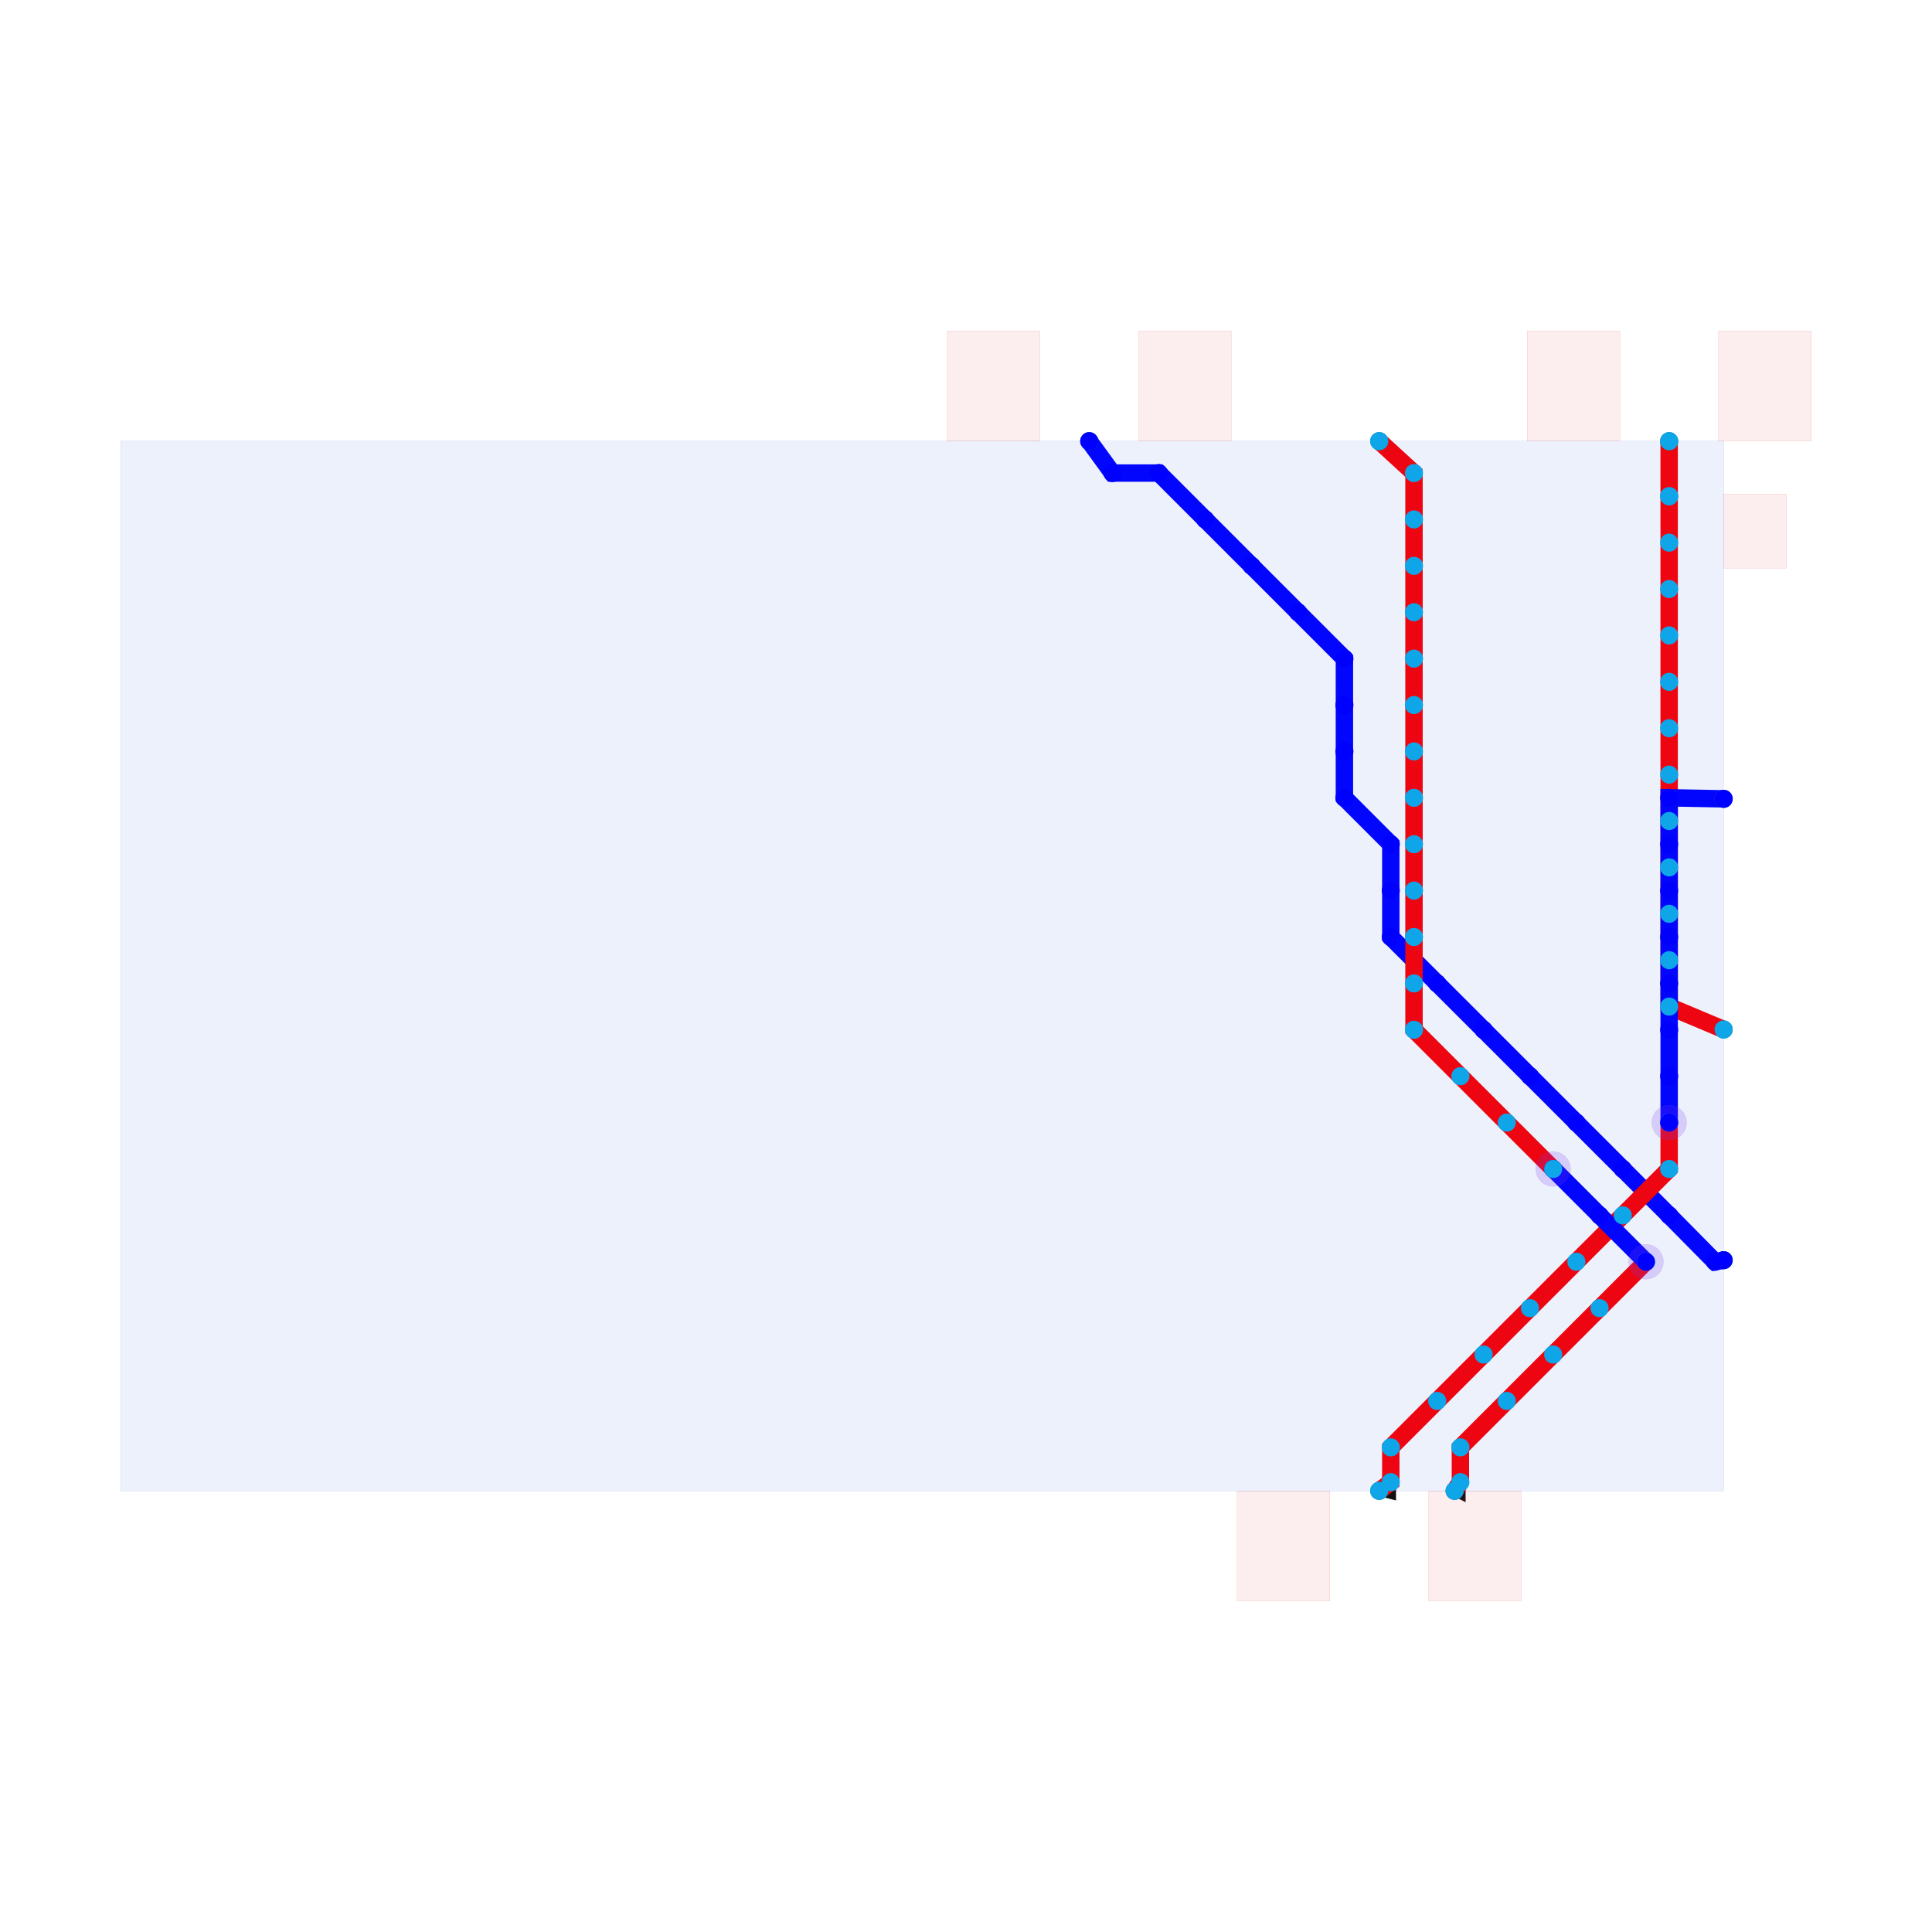
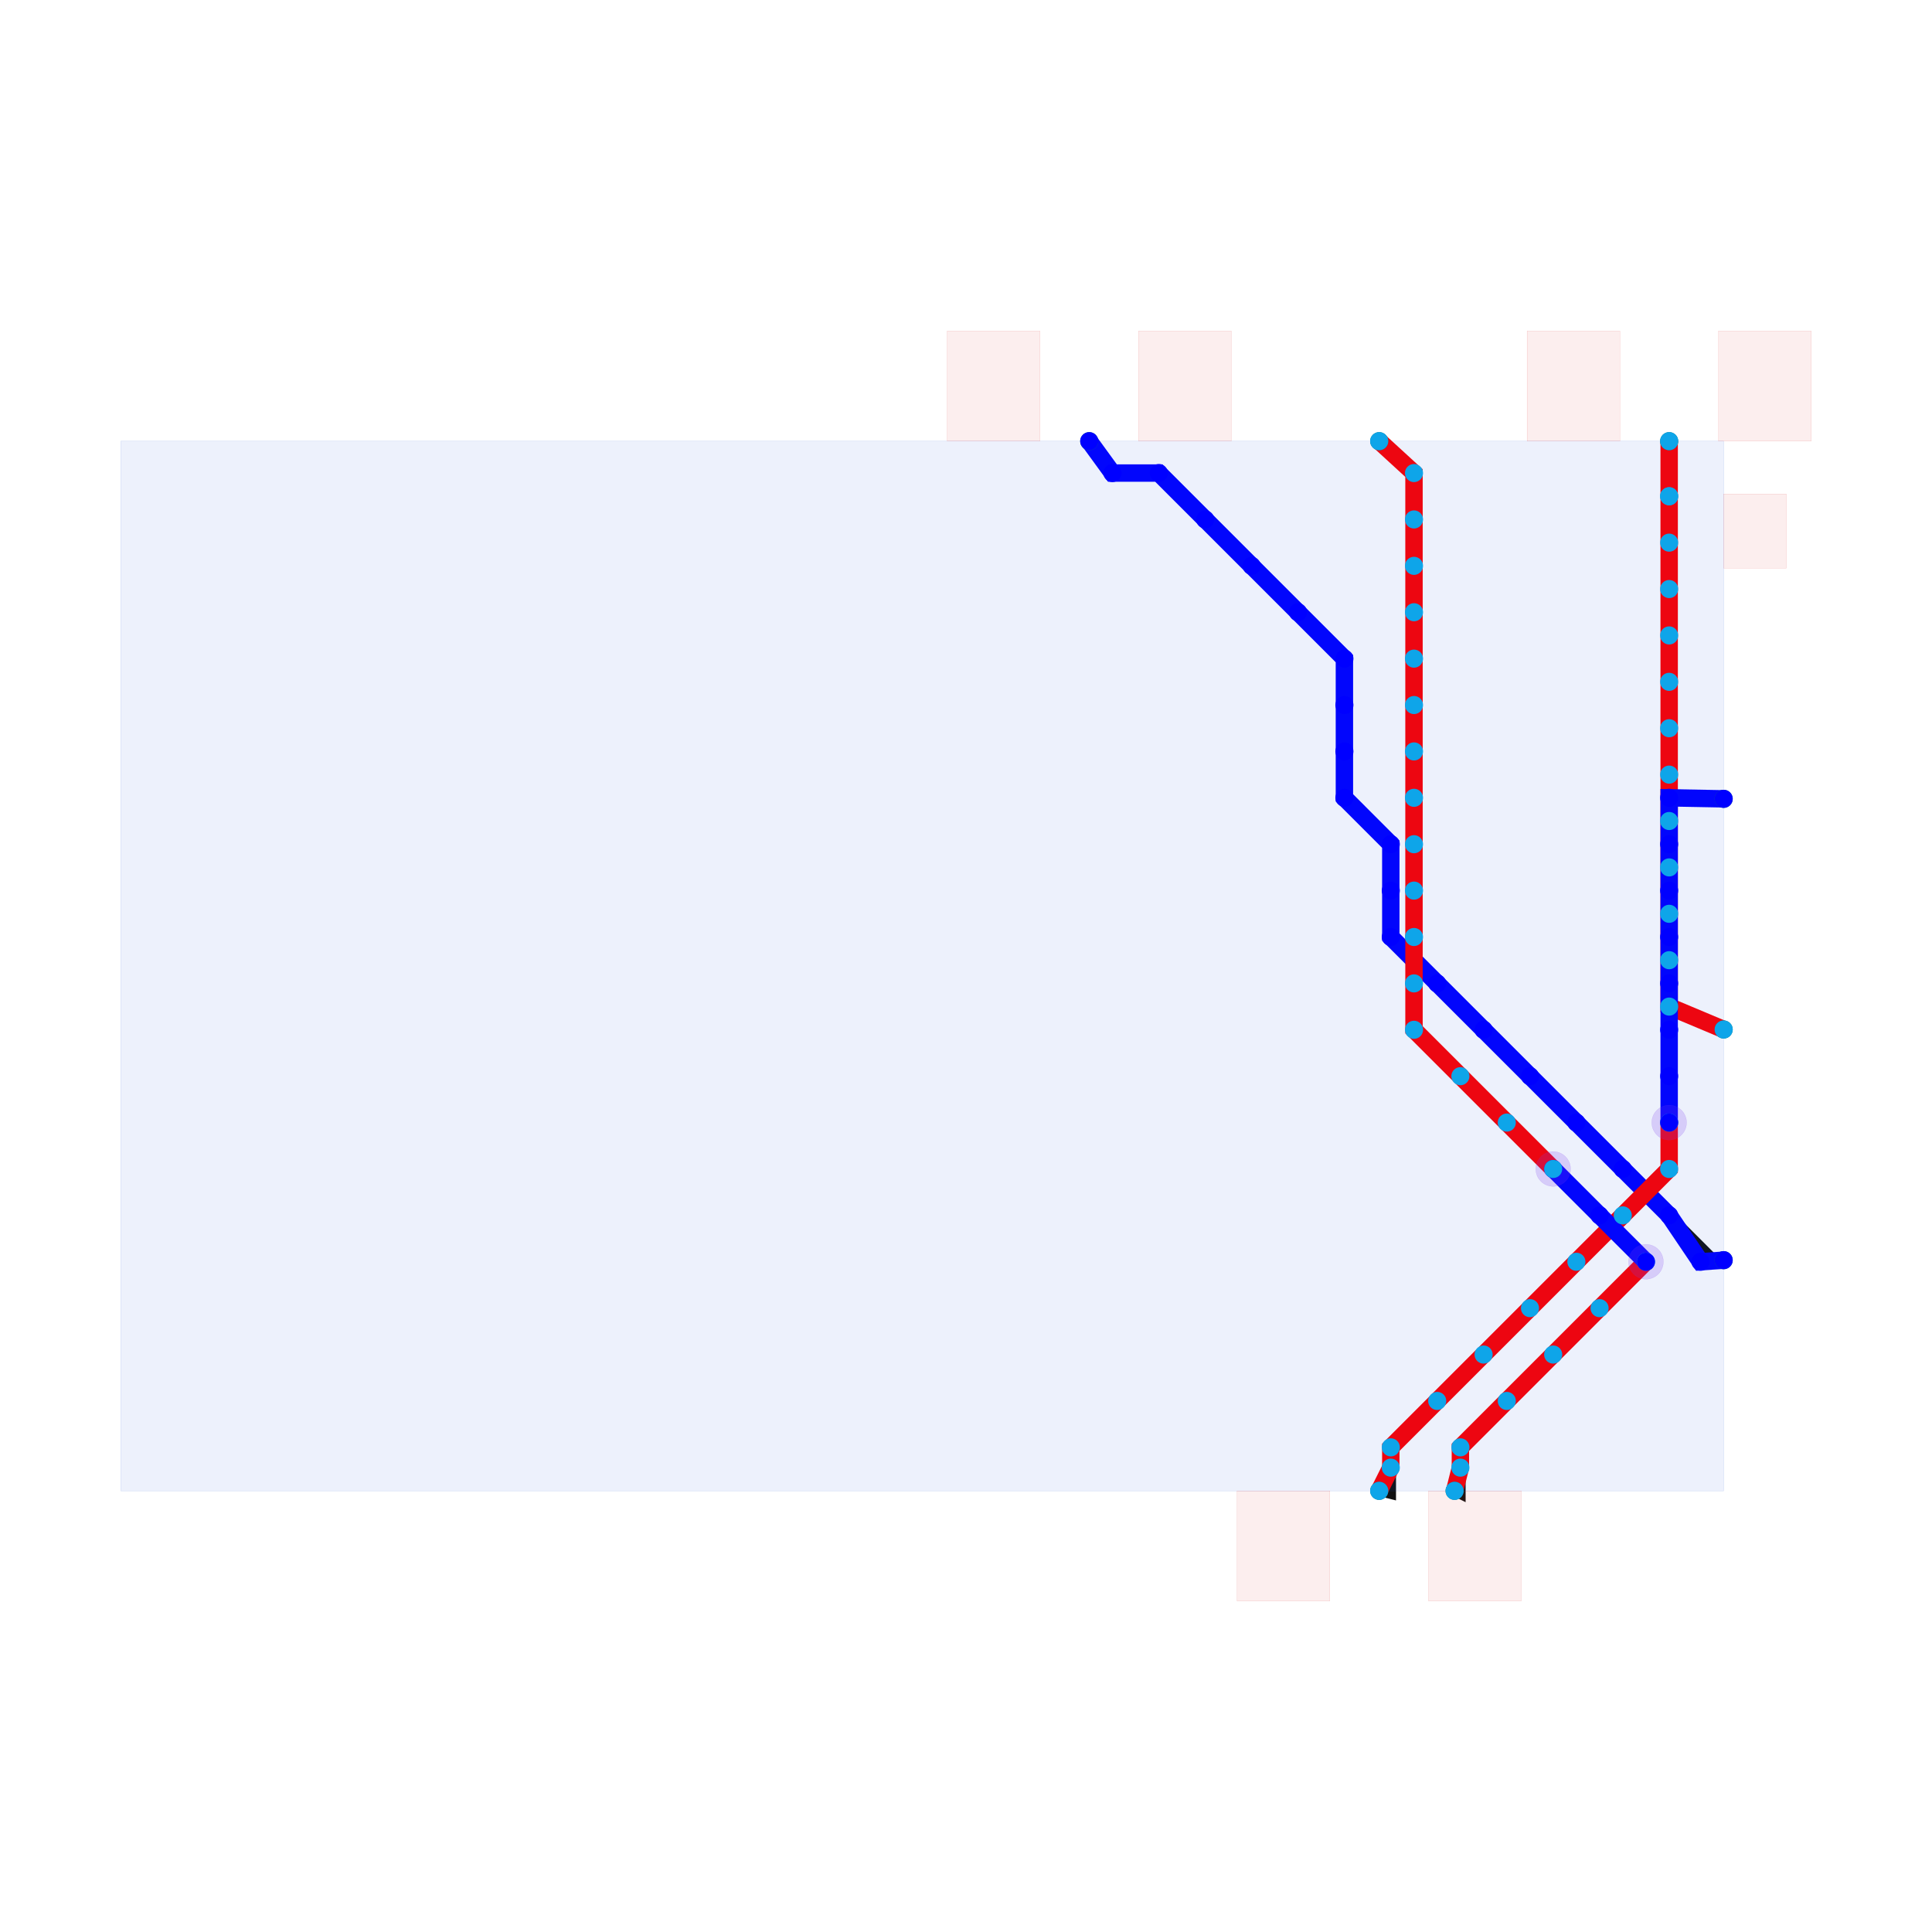
<svg xmlns="http://www.w3.org/2000/svg" width="640" height="640" viewBox="0 0 640 640">
  <rect width="100%" height="100%" fill="white" />
  <g>
    <polyline data-points="-15,-1.7249999999999996 -15,-1.8 -15,-2.2 -15,-2.6 -15,-3 -15,-3.4 -15,-3.8 -15,-4.2 -15,-4.6000000000000005 -15,-5.000000000000001 -15,-5.400000000000001 -15,-5.800000000000002 -15,-6.200000000000002 -15,-6.600000000000002 -14.530000000000001,-6.7975" data-type="line" data-label="original:source_net_9_mst1" points="552.933,146.141 552.933,149.022 552.933,164.391 552.933,179.76 552.933,195.129 552.933,210.497 552.933,225.866 552.933,241.235 552.933,256.604 552.933,271.973 552.933,287.341 552.933,302.71 552.933,318.079 552.933,333.448 570.991,341.036" fill="none" stroke="#111111" stroke-width="3.458" />
  </g>
  <g>
    <polyline data-points="-14.530000000000001,-8.78625 -14.600000000000001,-8.8 -15.000000000000002,-8.4 -15.400000000000002,-8 -15.800000000000002,-7.6 -16.200000000000003,-7.199999999999999 -16.6,-6.799999999999999 -17,-6.399999999999999 -17.4,-5.999999999999998 -17.4,-5.599999999999998 -17.4,-5.1999999999999975 -17.799999999999997,-4.799999999999997 -17.799999999999997,-4.399999999999997 -17.799999999999997,-3.999999999999997 -17.799999999999997,-3.599999999999997 -18.199999999999996,-3.199999999999997 -18.599999999999994,-2.799999999999997 -18.999999999999993,-2.3999999999999972 -19.39999999999999,-1.9999999999999973 -19.79999999999999,-1.9999999999999973 -20,-1.7249999999999996" data-type="line" data-label="original:source_net_8_mst2" points="570.991,417.448 568.302,417.976 552.933,402.607 537.564,387.238 522.196,371.87 506.827,356.501 491.458,341.132 476.089,325.763 460.72,310.395 460.72,295.026 460.72,279.657 445.352,264.288 445.352,248.919 445.352,233.551 445.352,218.182 429.983,202.813 414.614,187.444 399.245,172.075 383.877,156.707 368.508,156.707 360.823,146.141" fill="none" stroke="#111111" stroke-width="3.458" />
  </g>
  <g>
    <polyline data-points="-17.5,-10.775 -17.400000000000002,-10.8 -17.400000000000002,-10.4 -17.000000000000004,-10 -16.600000000000005,-9.6 -16.200000000000006,-9.2 -15.800000000000006,-8.799999999999999 -15.400000000000006,-8.399999999999999 -15.000000000000005,-7.999999999999998 -15.000000000000005,-7.599999999999998" data-type="line" data-label="original:source_net_2_mst1" points="456.878,493.859 460.72,494.82 460.72,479.451 476.089,464.082 491.458,448.714 506.827,433.345 522.196,417.976 537.564,402.607 552.933,387.238 552.933,371.87" fill="none" stroke="#111111" stroke-width="3.458" />
  </g>
  <g>
    <polyline data-points="-15.000000000000005,-7.599999999999998 -15.000000000000005,-7.599999999999998 -15.000000000000005,-7.1999999999999975 -15.000000000000005,-6.799999999999997 -15.000000000000005,-6.399999999999997 -15.000000000000005,-5.9999999999999964 -15.000000000000005,-5.599999999999996 -15.000000000000005,-5.199999999999996 -15.000000000000005,-4.799999999999995 -14.530000000000001,-4.80875" data-type="line" data-label="original:source_net_2_mst1" points="552.933,371.87 552.933,371.87 552.933,356.501 552.933,341.132 552.933,325.763 552.933,310.395 552.933,295.026 552.933,279.657 552.933,264.288 570.991,264.624" fill="none" stroke="#111111" stroke-width="3.458" />
  </g>
  <g>
    <polyline data-points="-16.849999999999994,-10.775 -16.8,-10.8 -16.8,-10.4 -16.400000000000002,-10 -16.000000000000004,-9.6 -15.600000000000003,-9.2 -15.200000000000003,-8.799999999999999" data-type="line" data-label="original:source_net_5_mst1" points="481.852,493.859 483.774,494.82 483.774,479.451 499.142,464.082 514.511,448.714 529.88,433.345 545.249,417.976" fill="none" stroke="#111111" stroke-width="3.458" />
  </g>
  <g>
    <polyline data-points="-15.200000000000003,-8.799999999999999 -15.200000000000003,-8.799999999999999 -15.600000000000003,-8.399999999999999 -16.000000000000004,-7.999999999999998" data-type="line" data-label="original:source_net_5_mst1" points="545.249,417.976 545.249,417.976 529.88,402.607 514.511,387.238" fill="none" stroke="#111111" stroke-width="3.458" />
  </g>
  <g>
    <polyline data-points="-16.000000000000004,-7.999999999999998 -16.000000000000004,-7.999999999999998 -16.400000000000002,-7.599999999999998 -16.8,-7.1999999999999975 -17.2,-6.799999999999997 -17.2,-6.399999999999997 -17.2,-5.9999999999999964 -17.2,-5.599999999999996 -17.2,-5.199999999999996 -17.2,-4.799999999999995 -17.2,-4.399999999999995 -17.2,-3.999999999999995 -17.2,-3.599999999999995 -17.2,-3.1999999999999953 -17.2,-2.7999999999999954 -17.2,-2.3999999999999955 -17.2,-1.9999999999999956 -17.5,-1.7249999999999996" data-type="line" data-label="original:source_net_5_mst1" points="514.511,387.238 514.511,387.238 499.142,371.87 483.774,356.501 468.405,341.132 468.405,325.763 468.405,310.395 468.405,295.026 468.405,279.657 468.405,264.288 468.405,248.919 468.405,233.551 468.405,218.182 468.405,202.813 468.405,187.444 468.405,172.075 468.405,156.707 456.878,146.141" fill="none" stroke="#111111" stroke-width="3.458" />
  </g>
  <g>
    <polyline data-points="-15,-1.7249999999999996 -15,-2.2 -15,-2.2 -15,-2.6 -15,-3 -15,-3.4 -15,-3.8 -15,-4.2 -15,-4.6000000000000005 -15,-5.000000000000001 -15,-5.400000000000001 -15,-5.800000000000002 -15,-6.200000000000002 -15,-6.600000000000002 -14.530000000000001,-6.7975" data-type="line" data-label="source_net_9_mst1" points="552.933,146.141 552.933,164.391 552.933,164.391 552.933,179.76 552.933,195.129 552.933,210.497 552.933,225.866 552.933,241.235 552.933,256.604 552.933,271.973 552.933,287.341 552.933,302.71 552.933,318.079 552.933,333.448 570.991,341.036" fill="none" stroke="#FF0000" stroke-width="5.763" />
  </g>
  <g>
-     <polyline data-points="-14.530000000000001,-8.78625 -14.605,-8.8 -15.000000000000002,-8.4 -15.400000000000002,-8 -15.800000000000002,-7.6 -16.200000000000003,-7.199999999999999 -16.6,-6.799999999999999 -17,-6.399999999999999 -17.4,-5.999999999999998 -17.4,-5.599999999999998 -17.4,-5.1999999999999975 -17.799999999999997,-4.799999999999997 -17.799999999999997,-4.399999999999997 -17.799999999999997,-3.999999999999997 -17.799999999999997,-3.599999999999997 -18.199999999999996,-3.199999999999997 -18.599999999999994,-2.799999999999997 -18.999999999999993,-2.3999999999999972 -19.39999999999999,-1.9999999999999973 -19.79999999999999,-1.9999999999999973 -20,-1.7249999999999996" data-type="line" data-label="source_net_8_mst2" points="570.991,417.448 568.11,417.976 552.933,402.607 537.564,387.238 522.196,371.87 506.827,356.501 491.458,341.132 476.089,325.763 460.72,310.395 460.72,295.026 460.72,279.657 445.352,264.288 445.352,248.919 445.352,233.551 445.352,218.182 429.983,202.813 414.614,187.444 399.245,172.075 383.877,156.707 368.508,156.707 360.823,146.141" fill="none" stroke="#0000FF" stroke-width="5.763" />
-   </g>
-   <g>
-     <polyline data-points="-17.5,-10.775 -17.400000000000002,-10.700000000000001 -17.400000000000002,-10.4 -17.000000000000004,-10 -16.600000000000005,-9.6 -16.200000000000006,-9.2 -15.800000000000006,-8.799999999999999 -15.400000000000006,-8.399999999999999 -15.000000000000005,-7.999999999999998 -15.000000000000005,-7.599999999999998" data-type="line" data-label="source_net_2_mst1" points="456.878,493.859 460.72,490.978 460.72,479.451 476.089,464.082 491.458,448.714 506.827,433.345 522.196,417.976 537.564,402.607 552.933,387.238 552.933,371.87" fill="none" stroke="#FF0000" stroke-width="5.763" />
+     <polyline data-points="-14.530000000000001,-8.78625 -14.73,-8.8 -15.000000000000002,-8.4 -15.400000000000002,-8 -15.800000000000002,-7.6 -16.200000000000003,-7.199999999999999 -16.6,-6.799999999999999 -17,-6.399999999999999 -17.4,-5.999999999999998 -17.4,-5.599999999999998 -17.4,-5.1999999999999975 -17.799999999999997,-4.799999999999997 -17.799999999999997,-4.399999999999997 -17.799999999999997,-3.999999999999997 -17.799999999999997,-3.599999999999997 -18.199999999999996,-3.199999999999997 -18.599999999999994,-2.799999999999997 -18.999999999999993,-2.3999999999999972 -19.39999999999999,-1.9999999999999973 -19.79999999999999,-1.9999999999999973 -20,-1.7249999999999996" data-type="line" data-label="source_net_8_mst2" points="570.991,417.448 563.307,417.976 552.933,402.607 537.564,387.238 522.196,371.87 506.827,356.501 491.458,341.132 476.089,325.763 460.72,310.395 460.72,295.026 460.72,279.657 445.352,264.288 445.352,248.919 445.352,233.551 445.352,218.182 429.983,202.813 414.614,187.444 399.245,172.075 383.877,156.707 368.508,156.707 360.823,146.141" fill="none" stroke="#0000FF" stroke-width="5.763" />
+   </g>
+   <g>
+     <polyline data-points="-17.5,-10.775 -17.400000000000002,-10.575000000000001 -17.400000000000002,-10.4 -17.000000000000004,-10 -16.600000000000005,-9.6 -16.200000000000006,-9.2 -15.800000000000006,-8.799999999999999 -15.400000000000006,-8.399999999999999 -15.000000000000005,-7.999999999999998 -15.000000000000005,-7.599999999999998" data-type="line" data-label="source_net_2_mst1" points="456.878,493.859 460.72,486.175 460.72,479.451 476.089,464.082 491.458,448.714 506.827,433.345 522.196,417.976 537.564,402.607 552.933,387.238 552.933,371.87" fill="none" stroke="#FF0000" stroke-width="5.763" />
  </g>
  <g>
    <polyline data-points="-15.000000000000005,-7.599999999999998 -15.000000000000005,-7.599999999999998 -15.000000000000005,-7.1999999999999975 -15.000000000000005,-6.799999999999997 -15.000000000000005,-6.399999999999997 -15.000000000000005,-5.9999999999999964 -15.000000000000005,-5.599999999999996 -15.000000000000005,-5.199999999999996 -15.000000000000005,-4.799999999999995 -14.530000000000001,-4.80875" data-type="line" data-label="source_net_2_mst1" points="552.933,371.87 552.933,371.87 552.933,356.501 552.933,341.132 552.933,325.763 552.933,310.395 552.933,295.026 552.933,279.657 552.933,264.288 570.991,264.624" fill="none" stroke="#0000FF" stroke-width="5.763" />
  </g>
  <g>
-     <polyline data-points="-16.849999999999994,-10.775 -16.8,-10.700000000000001 -16.8,-10.4 -16.400000000000002,-10 -16.000000000000004,-9.6 -15.600000000000003,-9.2 -15.200000000000003,-8.799999999999999" data-type="line" data-label="source_net_5_mst1" points="481.852,493.859 483.774,490.978 483.774,479.451 499.142,464.082 514.511,448.714 529.88,433.345 545.249,417.976" fill="none" stroke="#FF0000" stroke-width="5.763" />
+     <polyline data-points="-16.849999999999994,-10.775 -16.8,-10.575000000000001 -16.8,-10.4 -16.400000000000002,-10 -16.000000000000004,-9.6 -15.600000000000003,-9.2 -15.200000000000003,-8.799999999999999" data-type="line" data-label="source_net_5_mst1" points="481.852,493.859 483.774,486.175 483.774,479.451 499.142,464.082 514.511,448.714 529.88,433.345 545.249,417.976" fill="none" stroke="#FF0000" stroke-width="5.763" />
  </g>
  <g>
    <polyline data-points="-15.200000000000003,-8.799999999999999 -15.200000000000003,-8.799999999999999 -15.600000000000003,-8.399999999999999 -16.000000000000004,-7.999999999999998" data-type="line" data-label="source_net_5_mst1" points="545.249,417.976 545.249,417.976 529.88,402.607 514.511,387.238" fill="none" stroke="#0000FF" stroke-width="5.763" />
  </g>
  <g>
    <polyline data-points="-16.000000000000004,-7.999999999999998 -16.000000000000004,-7.999999999999998 -16.400000000000002,-7.599999999999998 -16.8,-7.1999999999999975 -17.2,-6.799999999999997 -17.2,-6.399999999999997 -17.2,-5.9999999999999964 -17.2,-5.599999999999996 -17.2,-5.199999999999996 -17.2,-4.799999999999995 -17.2,-4.399999999999995 -17.2,-3.999999999999995 -17.2,-3.599999999999995 -17.2,-3.1999999999999953 -17.2,-2.7999999999999954 -17.2,-2.3999999999999955 -17.2,-1.9999999999999956 -17.5,-1.7249999999999996" data-type="line" data-label="source_net_5_mst1" points="514.511,387.238 514.511,387.238 499.142,371.87 483.774,356.501 468.405,341.132 468.405,325.763 468.405,310.395 468.405,295.026 468.405,279.657 468.405,264.288 468.405,248.919 468.405,233.551 468.405,218.182 468.405,202.813 468.405,187.444 468.405,172.075 468.405,156.707 456.878,146.141" fill="none" stroke="#FF0000" stroke-width="5.763" />
  </g>
  <g>
    <rect data-type="rect" data-label="cmn_1" data-x="-21.44" data-y="-6.25" x="40" y="146.141" width="530.991" height="347.719" fill="rgba(29, 78, 216, 0.08)" stroke="#1d4ed8" stroke-width="0.026" />
  </g>
  <g>
    <rect data-type="rect" data-label="obstacle:rect:0" data-x="-14.26" data-y="-2.5" x="570.991" y="163.623" width="20.748" height="24.59" fill="rgba(220, 38, 38, 0.08)" stroke="#dc2626" stroke-width="0.026" />
  </g>
  <g>
    <rect data-type="rect" data-label="obstacle:rect:1" data-x="-19.175" data-y="-1.25" x="377.153" y="109.64" width="30.738" height="36.501" fill="rgba(220, 38, 38, 0.08)" stroke="#dc2626" stroke-width="0.026" />
  </g>
  <g>
    <rect data-type="rect" data-label="obstacle:rect:2" data-x="-20.825" data-y="-1.25" x="313.756" y="109.64" width="30.738" height="36.501" fill="rgba(220, 38, 38, 0.08)" stroke="#dc2626" stroke-width="0.026" />
  </g>
  <g>
    <rect data-type="rect" data-label="obstacle:rect:3" data-x="-18.325" data-y="-11.25" x="409.811" y="493.859" width="30.738" height="36.501" fill="rgba(220, 38, 38, 0.08)" stroke="#dc2626" stroke-width="0.026" />
  </g>
  <g>
    <rect data-type="rect" data-label="obstacle:rect:4" data-x="-16.675" data-y="-11.25" x="473.208" y="493.859" width="30.738" height="36.501" fill="rgba(220, 38, 38, 0.08)" stroke="#dc2626" stroke-width="0.026" />
  </g>
  <g>
    <rect data-type="rect" data-label="obstacle:rect:5" data-x="-15.825" data-y="-1.25" x="505.866" y="109.64" width="30.738" height="36.501" fill="rgba(220, 38, 38, 0.08)" stroke="#dc2626" stroke-width="0.026" />
  </g>
  <g>
    <rect data-type="rect" data-label="obstacle:rect:6" data-x="-14.175" data-y="-1.25" x="569.262" y="109.64" width="30.738" height="36.501" fill="rgba(220, 38, 38, 0.08)" stroke="#dc2626" stroke-width="0.026" />
  </g>
  <circle data-type="circle" data-label="" data-x="-15.000000000000005" data-y="-7.599999999999998" cx="552.933" cy="371.87" r="5.763" fill="rgba(124, 58, 237, 0.2)" stroke="#7c3aed" stroke-width="0.026" />
  <circle data-type="circle" data-label="" data-x="-15.200000000000003" data-y="-8.799999999999999" cx="545.249" cy="417.976" r="5.763" fill="rgba(124, 58, 237, 0.2)" stroke="#7c3aed" stroke-width="0.026" />
  <circle data-type="circle" data-label="" data-x="-16.000000000000004" data-y="-7.999999999999998" cx="514.511" cy="387.238" r="5.763" fill="rgba(124, 58, 237, 0.2)" stroke="#7c3aed" stroke-width="0.026" />
  <g>
    <circle data-type="point" data-label="source_net_2_mst1" data-x="-17.5" data-y="-10.775" cx="456.878" cy="493.859" r="3" fill="#0f766e" />
  </g>
  <g>
    <circle data-type="point" data-label="source_net_2_mst1" data-x="-14.530000000000001" data-y="-4.80875" cx="570.991" cy="264.624" r="3" fill="#0f766e" />
  </g>
  <g>
    <circle data-type="point" data-label="source_net_8_mst2" data-x="-20" data-y="-1.7249999999999996" cx="360.823" cy="146.141" r="3" fill="#0f766e" />
  </g>
  <g>
    <circle data-type="point" data-label="source_net_8_mst2" data-x="-14.530000000000001" data-y="-8.78625" cx="570.991" cy="417.448" r="3" fill="#0f766e" />
  </g>
  <g>
    <circle data-type="point" data-label="source_net_5_mst1" data-x="-17.5" data-y="-1.7249999999999996" cx="456.878" cy="146.141" r="3" fill="#0f766e" />
  </g>
  <g>
    <circle data-type="point" data-label="source_net_5_mst1" data-x="-16.849999999999994" data-y="-10.775" cx="481.852" cy="493.859" r="3" fill="#0f766e" />
  </g>
  <g>
    <circle data-type="point" data-label="source_net_9_mst1" data-x="-15" data-y="-1.7249999999999996" cx="552.933" cy="146.141" r="3" fill="#0f766e" />
  </g>
  <g>
    <circle data-type="point" data-label="source_net_9_mst1" data-x="-14.530000000000001" data-y="-6.7975" cx="570.991" cy="341.036" r="3" fill="#0f766e" />
  </g>
  <g>
    <circle data-type="point" data-label="" data-x="-15" data-y="-1.7249999999999996" cx="552.933" cy="146.141" r="3" fill="#0ea5e9" />
  </g>
  <g>
    <circle data-type="point" data-label="" data-x="-15" data-y="-2.2" cx="552.933" cy="164.391" r="3" fill="#0ea5e9" />
  </g>
  <g>
    <circle data-type="point" data-label="" data-x="-15" data-y="-2.2" cx="552.933" cy="164.391" r="3" fill="#0ea5e9" />
  </g>
  <g>
    <circle data-type="point" data-label="" data-x="-15" data-y="-2.6" cx="552.933" cy="179.76" r="3" fill="#0ea5e9" />
  </g>
  <g>
    <circle data-type="point" data-label="" data-x="-15" data-y="-3" cx="552.933" cy="195.129" r="3" fill="#0ea5e9" />
  </g>
  <g>
    <circle data-type="point" data-label="" data-x="-15" data-y="-3.4" cx="552.933" cy="210.497" r="3" fill="#0ea5e9" />
  </g>
  <g>
    <circle data-type="point" data-label="" data-x="-15" data-y="-3.8" cx="552.933" cy="225.866" r="3" fill="#0ea5e9" />
  </g>
  <g>
    <circle data-type="point" data-label="" data-x="-15" data-y="-4.2" cx="552.933" cy="241.235" r="3" fill="#0ea5e9" />
  </g>
  <g>
    <circle data-type="point" data-label="" data-x="-15" data-y="-4.6000000000000005" cx="552.933" cy="256.604" r="3" fill="#0ea5e9" />
  </g>
  <g>
    <circle data-type="point" data-label="" data-x="-15" data-y="-5.000000000000001" cx="552.933" cy="271.973" r="3" fill="#0ea5e9" />
  </g>
  <g>
    <circle data-type="point" data-label="" data-x="-15" data-y="-5.400000000000001" cx="552.933" cy="287.341" r="3" fill="#0ea5e9" />
  </g>
  <g>
    <circle data-type="point" data-label="" data-x="-15" data-y="-5.800000000000002" cx="552.933" cy="302.71" r="3" fill="#0ea5e9" />
  </g>
  <g>
    <circle data-type="point" data-label="" data-x="-15" data-y="-6.200000000000002" cx="552.933" cy="318.079" r="3" fill="#0ea5e9" />
  </g>
  <g>
    <circle data-type="point" data-label="" data-x="-15" data-y="-6.600000000000002" cx="552.933" cy="333.448" r="3" fill="#0ea5e9" />
  </g>
  <g>
    <circle data-type="point" data-label="" data-x="-14.530000000000001" data-y="-6.7975" cx="570.991" cy="341.036" r="3" fill="#0ea5e9" />
  </g>
  <g>
    <circle data-type="point" data-label="" data-x="-14.530000000000001" data-y="-8.78625" cx="570.991" cy="417.448" r="3" fill="#0000FF" />
  </g>
  <g>
-     <circle data-type="point" data-label="" data-x="-14.605" data-y="-8.8" cx="568.11" cy="417.976" r="3" fill="#0000FF" />
+     <circle data-type="point" data-label="" data-x="-14.73" data-y="-8.8" cx="563.307" cy="417.976" r="3" fill="#0000FF" />
  </g>
  <g>
    <circle data-type="point" data-label="" data-x="-15.000000000000002" data-y="-8.4" cx="552.933" cy="402.607" r="3" fill="#0000FF" />
  </g>
  <g>
    <circle data-type="point" data-label="" data-x="-15.400000000000002" data-y="-8" cx="537.564" cy="387.238" r="3" fill="#0000FF" />
  </g>
  <g>
    <circle data-type="point" data-label="" data-x="-15.800000000000002" data-y="-7.6" cx="522.196" cy="371.87" r="3" fill="#0000FF" />
  </g>
  <g>
    <circle data-type="point" data-label="" data-x="-16.200000000000003" data-y="-7.199999999999999" cx="506.827" cy="356.501" r="3" fill="#0000FF" />
  </g>
  <g>
    <circle data-type="point" data-label="" data-x="-16.6" data-y="-6.799999999999999" cx="491.458" cy="341.132" r="3" fill="#0000FF" />
  </g>
  <g>
    <circle data-type="point" data-label="" data-x="-17" data-y="-6.399999999999999" cx="476.089" cy="325.763" r="3" fill="#0000FF" />
  </g>
  <g>
    <circle data-type="point" data-label="" data-x="-17.4" data-y="-5.999999999999998" cx="460.72" cy="310.395" r="3" fill="#0000FF" />
  </g>
  <g>
    <circle data-type="point" data-label="" data-x="-17.4" data-y="-5.599999999999998" cx="460.72" cy="295.026" r="3" fill="#0000FF" />
  </g>
  <g>
    <circle data-type="point" data-label="" data-x="-17.4" data-y="-5.1999999999999975" cx="460.72" cy="279.657" r="3" fill="#0000FF" />
  </g>
  <g>
    <circle data-type="point" data-label="" data-x="-17.799999999999997" data-y="-4.799999999999997" cx="445.352" cy="264.288" r="3" fill="#0000FF" />
  </g>
  <g>
    <circle data-type="point" data-label="" data-x="-17.799999999999997" data-y="-4.399999999999997" cx="445.352" cy="248.919" r="3" fill="#0000FF" />
  </g>
  <g>
    <circle data-type="point" data-label="" data-x="-17.799999999999997" data-y="-3.999999999999997" cx="445.352" cy="233.551" r="3" fill="#0000FF" />
  </g>
  <g>
    <circle data-type="point" data-label="" data-x="-17.799999999999997" data-y="-3.599999999999997" cx="445.352" cy="218.182" r="3" fill="#0000FF" />
  </g>
  <g>
    <circle data-type="point" data-label="" data-x="-18.199999999999996" data-y="-3.199999999999997" cx="429.983" cy="202.813" r="3" fill="#0000FF" />
  </g>
  <g>
    <circle data-type="point" data-label="" data-x="-18.599999999999994" data-y="-2.799999999999997" cx="414.614" cy="187.444" r="3" fill="#0000FF" />
  </g>
  <g>
    <circle data-type="point" data-label="" data-x="-18.999999999999993" data-y="-2.3999999999999972" cx="399.245" cy="172.075" r="3" fill="#0000FF" />
  </g>
  <g>
    <circle data-type="point" data-label="" data-x="-19.39999999999999" data-y="-1.9999999999999973" cx="383.877" cy="156.707" r="3" fill="#0000FF" />
  </g>
  <g>
    <circle data-type="point" data-label="" data-x="-19.79999999999999" data-y="-1.9999999999999973" cx="368.508" cy="156.707" r="3" fill="#0000FF" />
  </g>
  <g>
    <circle data-type="point" data-label="" data-x="-20" data-y="-1.7249999999999996" cx="360.823" cy="146.141" r="3" fill="#0000FF" />
  </g>
  <g>
    <circle data-type="point" data-label="" data-x="-17.5" data-y="-10.775" cx="456.878" cy="493.859" r="3" fill="#0ea5e9" />
  </g>
  <g>
-     <circle data-type="point" data-label="" data-x="-17.400000000000002" data-y="-10.700000000000001" cx="460.72" cy="490.978" r="3" fill="#0ea5e9" />
+     <circle data-type="point" data-label="" data-x="-17.400000000000002" data-y="-10.575000000000001" cx="460.72" cy="486.175" r="3" fill="#0ea5e9" />
  </g>
  <g>
    <circle data-type="point" data-label="" data-x="-17.400000000000002" data-y="-10.4" cx="460.72" cy="479.451" r="3" fill="#0ea5e9" />
  </g>
  <g>
    <circle data-type="point" data-label="" data-x="-17.000000000000004" data-y="-10" cx="476.089" cy="464.082" r="3" fill="#0ea5e9" />
  </g>
  <g>
    <circle data-type="point" data-label="" data-x="-16.600000000000005" data-y="-9.6" cx="491.458" cy="448.714" r="3" fill="#0ea5e9" />
  </g>
  <g>
    <circle data-type="point" data-label="" data-x="-16.200000000000006" data-y="-9.2" cx="506.827" cy="433.345" r="3" fill="#0ea5e9" />
  </g>
  <g>
    <circle data-type="point" data-label="" data-x="-15.800000000000006" data-y="-8.799999999999999" cx="522.196" cy="417.976" r="3" fill="#0ea5e9" />
  </g>
  <g>
    <circle data-type="point" data-label="" data-x="-15.400000000000006" data-y="-8.399999999999999" cx="537.564" cy="402.607" r="3" fill="#0ea5e9" />
  </g>
  <g>
    <circle data-type="point" data-label="" data-x="-15.000000000000005" data-y="-7.999999999999998" cx="552.933" cy="387.238" r="3" fill="#0ea5e9" />
  </g>
  <g>
    <circle data-type="point" data-label="" data-x="-15.000000000000005" data-y="-7.599999999999998" cx="552.933" cy="371.87" r="3" fill="#0ea5e9" />
  </g>
  <g>
    <circle data-type="point" data-label="" data-x="-15.000000000000005" data-y="-7.599999999999998" cx="552.933" cy="371.87" r="3" fill="#0000FF" />
  </g>
  <g>
    <circle data-type="point" data-label="" data-x="-15.000000000000005" data-y="-7.1999999999999975" cx="552.933" cy="356.501" r="3" fill="#0000FF" />
  </g>
  <g>
    <circle data-type="point" data-label="" data-x="-15.000000000000005" data-y="-6.799999999999997" cx="552.933" cy="341.132" r="3" fill="#0000FF" />
  </g>
  <g>
    <circle data-type="point" data-label="" data-x="-15.000000000000005" data-y="-6.399999999999997" cx="552.933" cy="325.763" r="3" fill="#0000FF" />
  </g>
  <g>
    <circle data-type="point" data-label="" data-x="-15.000000000000005" data-y="-5.9999999999999964" cx="552.933" cy="310.395" r="3" fill="#0000FF" />
  </g>
  <g>
    <circle data-type="point" data-label="" data-x="-15.000000000000005" data-y="-5.599999999999996" cx="552.933" cy="295.026" r="3" fill="#0000FF" />
  </g>
  <g>
    <circle data-type="point" data-label="" data-x="-15.000000000000005" data-y="-5.199999999999996" cx="552.933" cy="279.657" r="3" fill="#0000FF" />
  </g>
  <g>
    <circle data-type="point" data-label="" data-x="-15.000000000000005" data-y="-4.799999999999995" cx="552.933" cy="264.288" r="3" fill="#0000FF" />
  </g>
  <g>
    <circle data-type="point" data-label="" data-x="-14.530000000000001" data-y="-4.80875" cx="570.991" cy="264.624" r="3" fill="#0000FF" />
  </g>
  <g>
    <circle data-type="point" data-label="" data-x="-16.849999999999994" data-y="-10.775" cx="481.852" cy="493.859" r="3" fill="#0ea5e9" />
  </g>
  <g>
-     <circle data-type="point" data-label="" data-x="-16.8" data-y="-10.700000000000001" cx="483.774" cy="490.978" r="3" fill="#0ea5e9" />
+     <circle data-type="point" data-label="" data-x="-16.8" data-y="-10.575000000000001" cx="483.774" cy="486.175" r="3" fill="#0ea5e9" />
  </g>
  <g>
    <circle data-type="point" data-label="" data-x="-16.8" data-y="-10.4" cx="483.774" cy="479.451" r="3" fill="#0ea5e9" />
  </g>
  <g>
    <circle data-type="point" data-label="" data-x="-16.400000000000002" data-y="-10" cx="499.142" cy="464.082" r="3" fill="#0ea5e9" />
  </g>
  <g>
    <circle data-type="point" data-label="" data-x="-16.000000000000004" data-y="-9.6" cx="514.511" cy="448.714" r="3" fill="#0ea5e9" />
  </g>
  <g>
    <circle data-type="point" data-label="" data-x="-15.600000000000003" data-y="-9.2" cx="529.88" cy="433.345" r="3" fill="#0ea5e9" />
  </g>
  <g>
    <circle data-type="point" data-label="" data-x="-15.200000000000003" data-y="-8.799999999999999" cx="545.249" cy="417.976" r="3" fill="#0ea5e9" />
  </g>
  <g>
    <circle data-type="point" data-label="" data-x="-15.200000000000003" data-y="-8.799999999999999" cx="545.249" cy="417.976" r="3" fill="#0000FF" />
  </g>
  <g>
    <circle data-type="point" data-label="" data-x="-15.600000000000003" data-y="-8.399999999999999" cx="529.88" cy="402.607" r="3" fill="#0000FF" />
  </g>
  <g>
    <circle data-type="point" data-label="" data-x="-16.000000000000004" data-y="-7.999999999999998" cx="514.511" cy="387.238" r="3" fill="#0000FF" />
  </g>
  <g>
    <circle data-type="point" data-label="" data-x="-16.000000000000004" data-y="-7.999999999999998" cx="514.511" cy="387.238" r="3" fill="#0ea5e9" />
  </g>
  <g>
    <circle data-type="point" data-label="" data-x="-16.400000000000002" data-y="-7.599999999999998" cx="499.142" cy="371.87" r="3" fill="#0ea5e9" />
  </g>
  <g>
    <circle data-type="point" data-label="" data-x="-16.8" data-y="-7.1999999999999975" cx="483.774" cy="356.501" r="3" fill="#0ea5e9" />
  </g>
  <g>
    <circle data-type="point" data-label="" data-x="-17.2" data-y="-6.799999999999997" cx="468.405" cy="341.132" r="3" fill="#0ea5e9" />
  </g>
  <g>
    <circle data-type="point" data-label="" data-x="-17.2" data-y="-6.399999999999997" cx="468.405" cy="325.763" r="3" fill="#0ea5e9" />
  </g>
  <g>
    <circle data-type="point" data-label="" data-x="-17.2" data-y="-5.9999999999999964" cx="468.405" cy="310.395" r="3" fill="#0ea5e9" />
  </g>
  <g>
    <circle data-type="point" data-label="" data-x="-17.2" data-y="-5.599999999999996" cx="468.405" cy="295.026" r="3" fill="#0ea5e9" />
  </g>
  <g>
    <circle data-type="point" data-label="" data-x="-17.2" data-y="-5.199999999999996" cx="468.405" cy="279.657" r="3" fill="#0ea5e9" />
  </g>
  <g>
    <circle data-type="point" data-label="" data-x="-17.2" data-y="-4.799999999999995" cx="468.405" cy="264.288" r="3" fill="#0ea5e9" />
  </g>
  <g>
    <circle data-type="point" data-label="" data-x="-17.2" data-y="-4.399999999999995" cx="468.405" cy="248.919" r="3" fill="#0ea5e9" />
  </g>
  <g>
    <circle data-type="point" data-label="" data-x="-17.2" data-y="-3.999999999999995" cx="468.405" cy="233.551" r="3" fill="#0ea5e9" />
  </g>
  <g>
    <circle data-type="point" data-label="" data-x="-17.2" data-y="-3.599999999999995" cx="468.405" cy="218.182" r="3" fill="#0ea5e9" />
  </g>
  <g>
    <circle data-type="point" data-label="" data-x="-17.2" data-y="-3.1999999999999953" cx="468.405" cy="202.813" r="3" fill="#0ea5e9" />
  </g>
  <g>
    <circle data-type="point" data-label="" data-x="-17.2" data-y="-2.7999999999999954" cx="468.405" cy="187.444" r="3" fill="#0ea5e9" />
  </g>
  <g>
    <circle data-type="point" data-label="" data-x="-17.2" data-y="-2.3999999999999955" cx="468.405" cy="172.075" r="3" fill="#0ea5e9" />
  </g>
  <g>
    <circle data-type="point" data-label="" data-x="-17.2" data-y="-1.9999999999999956" cx="468.405" cy="156.707" r="3" fill="#0ea5e9" />
  </g>
  <g>
    <circle data-type="point" data-label="" data-x="-17.5" data-y="-1.7249999999999996" cx="456.878" cy="146.141" r="3" fill="#0ea5e9" />
  </g>
  <g id="crosshair" style="display: none">
    <line id="crosshair-h" y1="0" y2="640" stroke="#666" stroke-width="0.5" />
    <line id="crosshair-v" x1="0" x2="640" stroke="#666" stroke-width="0.5" />
    <text id="coordinates" font-family="monospace" font-size="12" fill="#666" />
  </g>
</svg>
